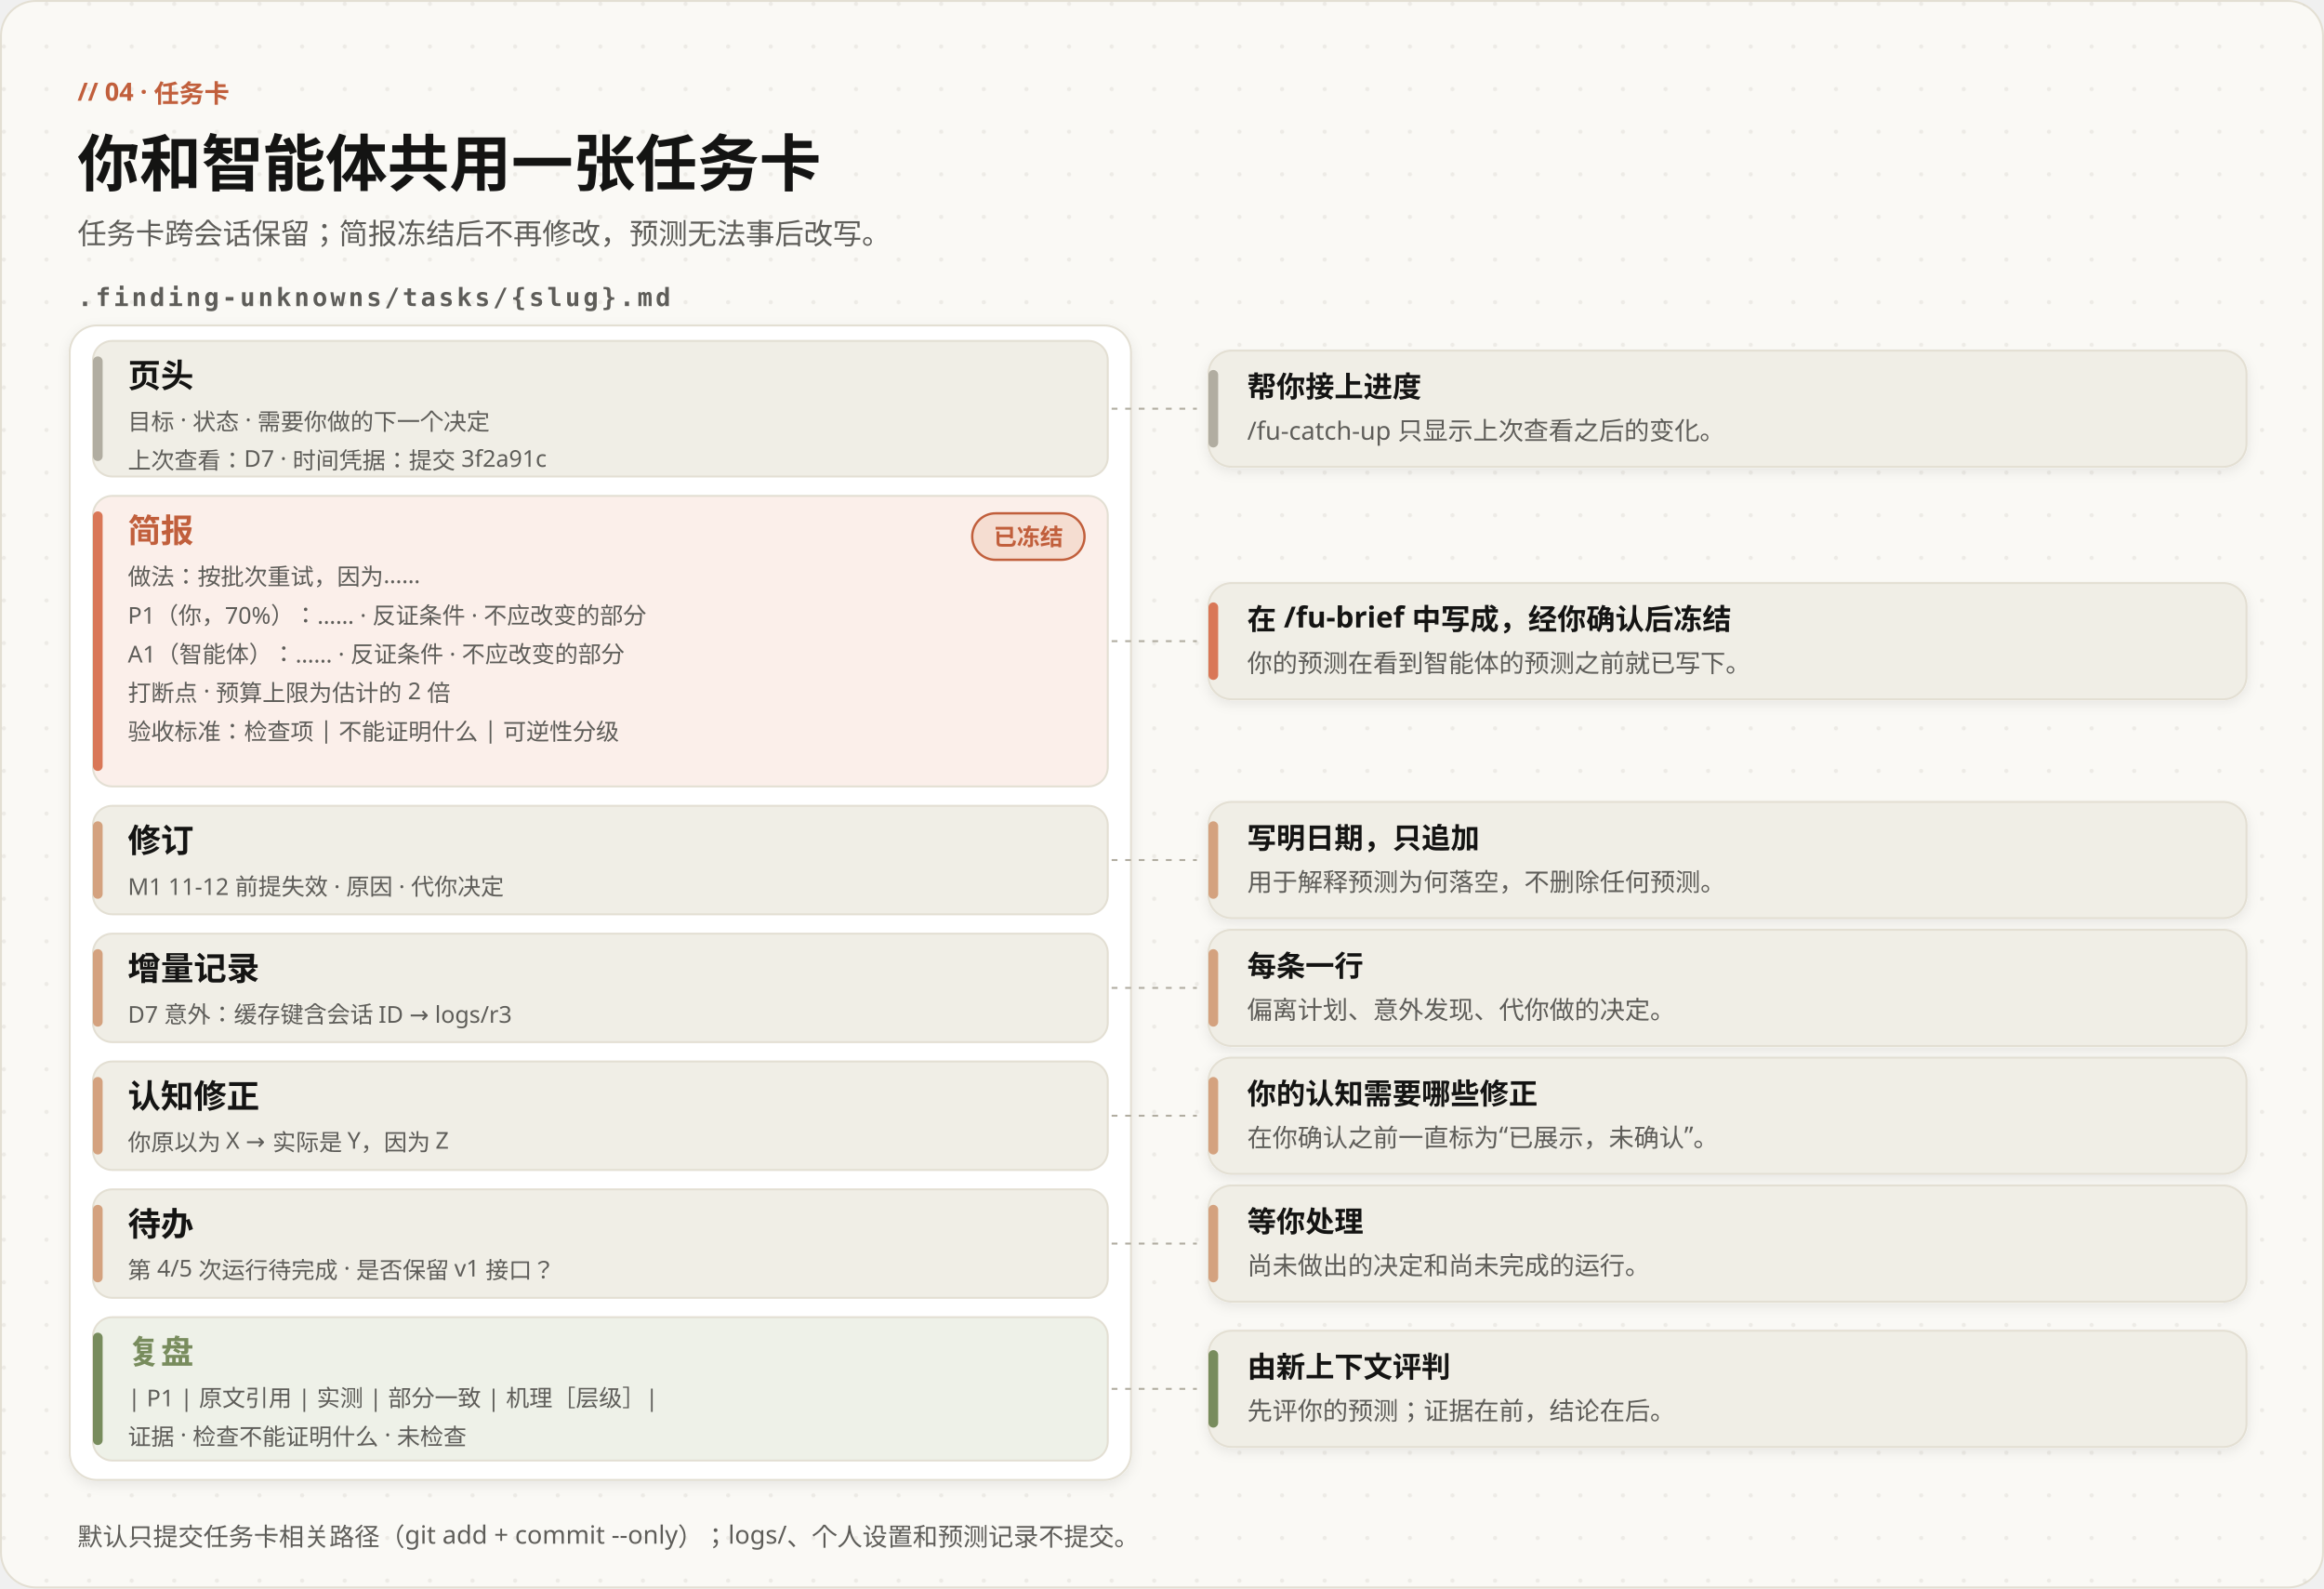
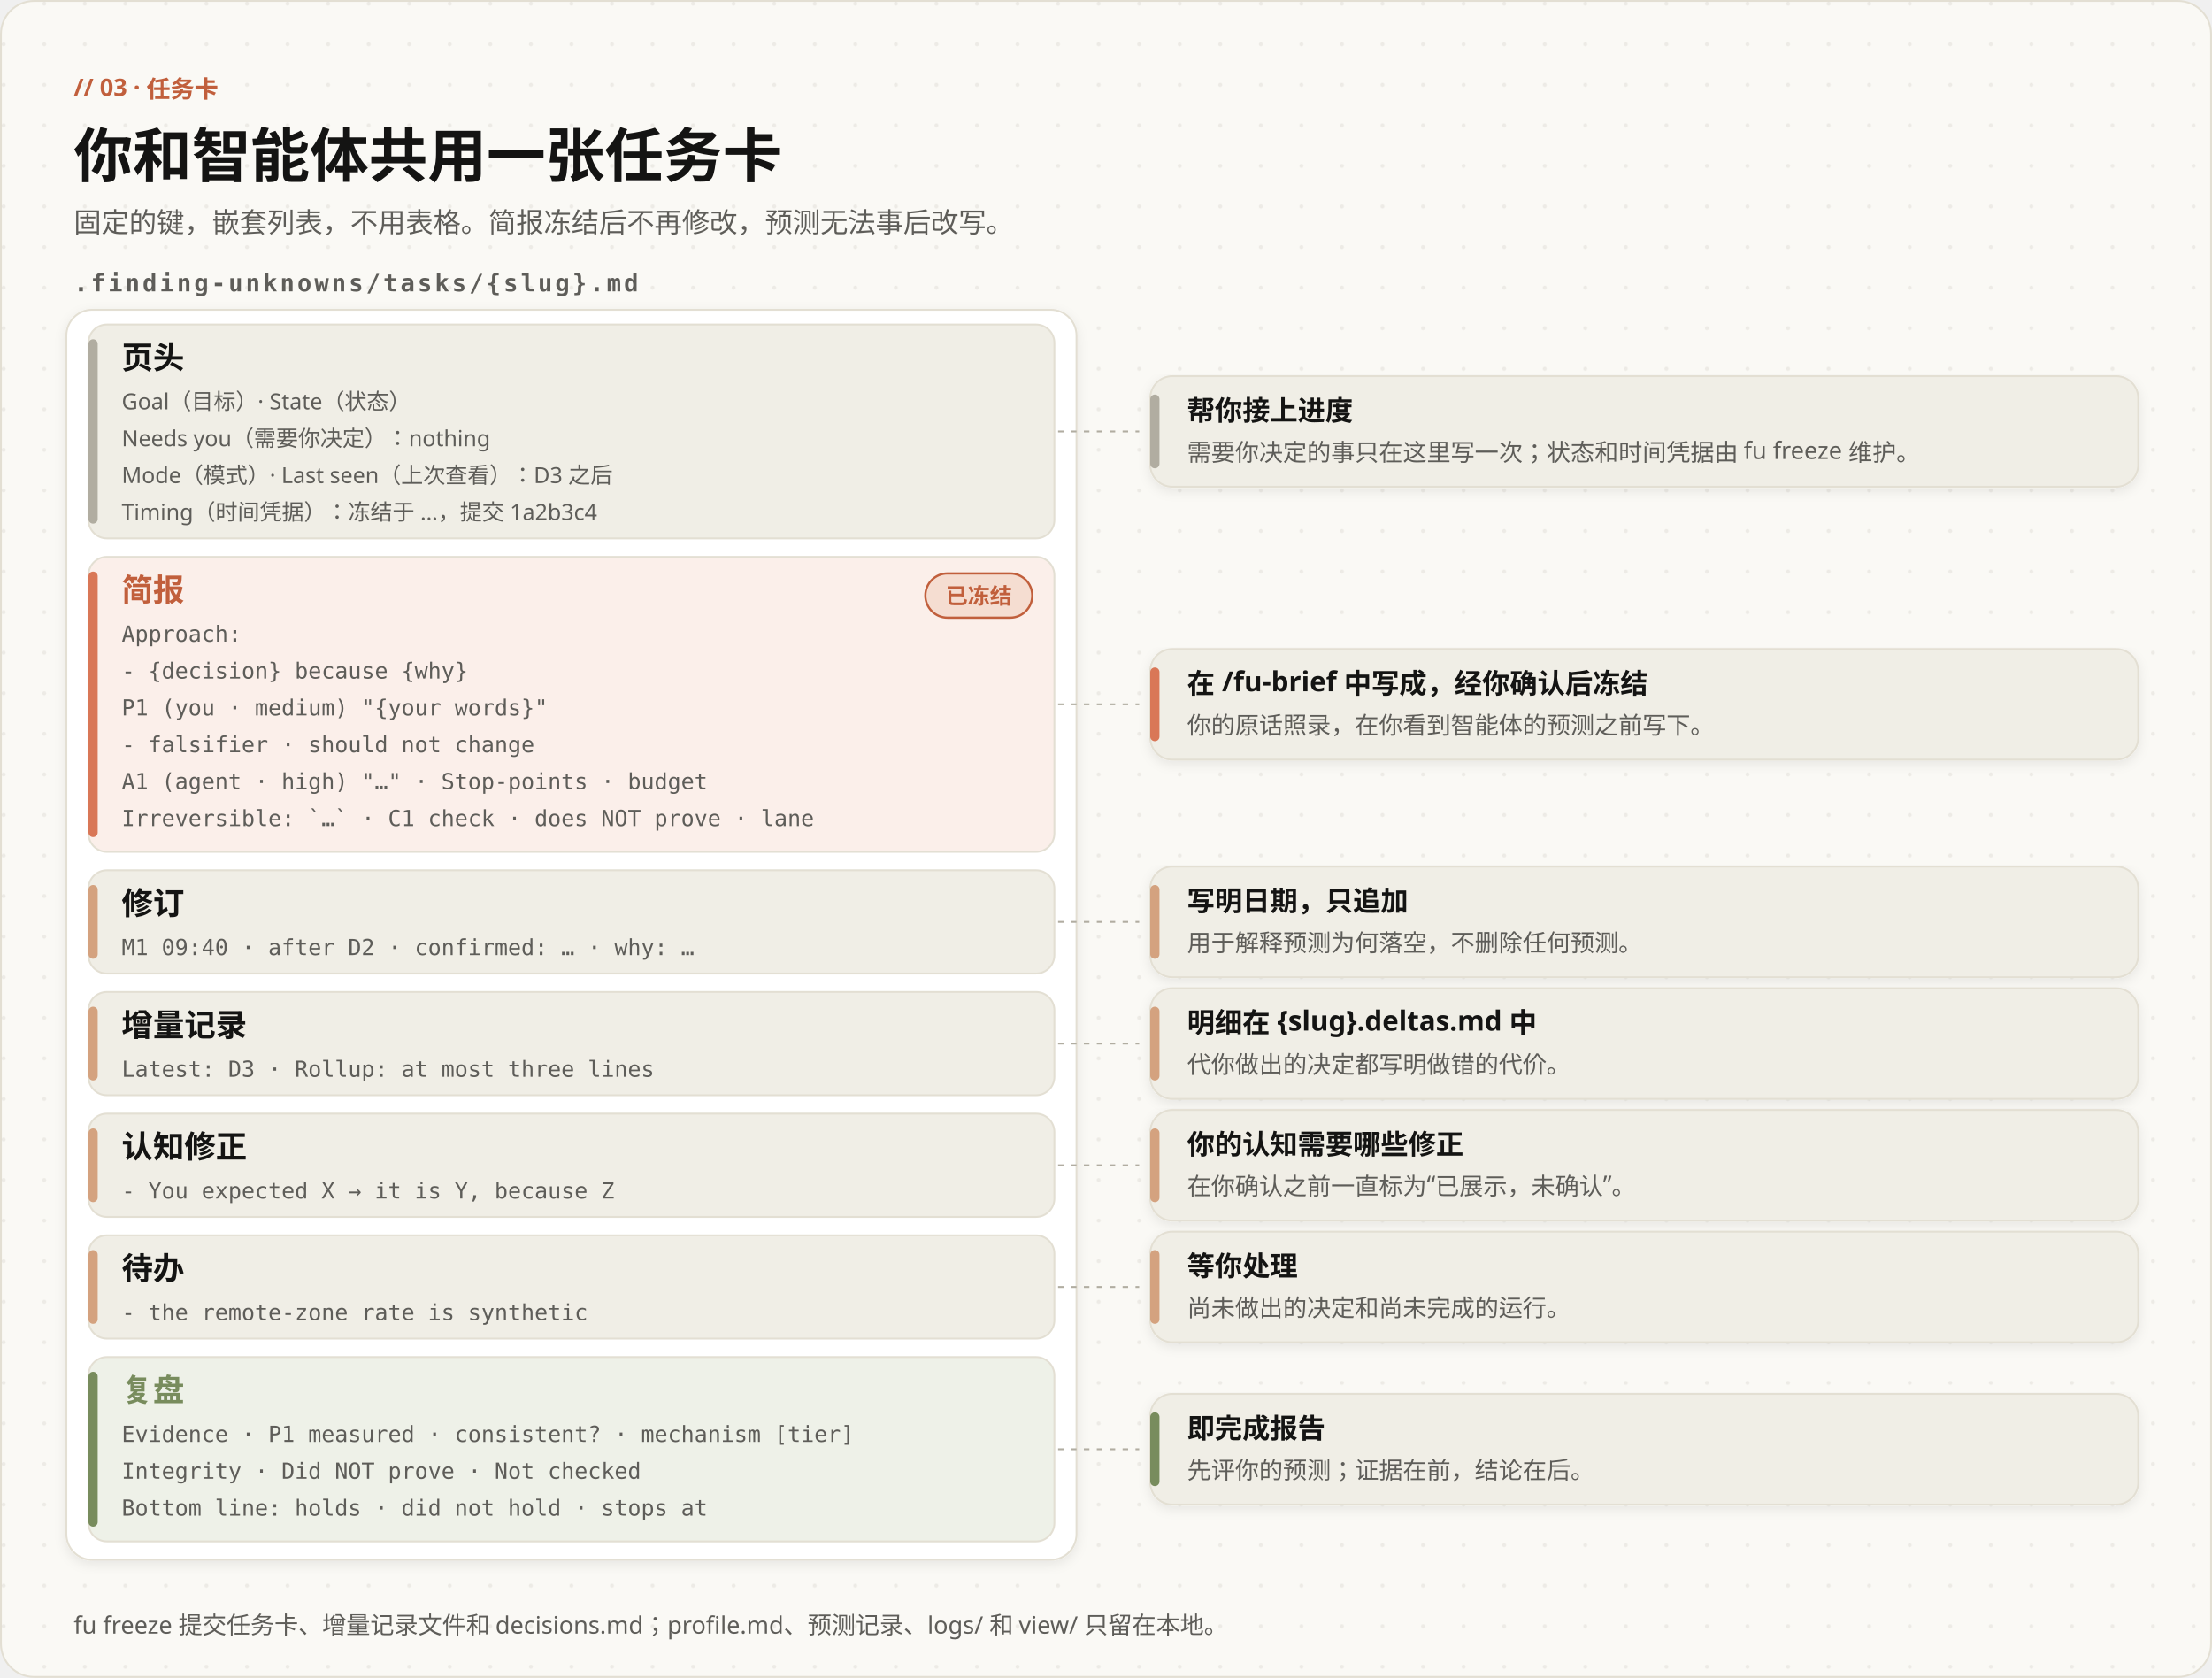
- <svg xmlns="http://www.w3.org/2000/svg" width="1200" height="820" viewBox="0 0 1200 820" role="img" aria-labelledby="t d">
+ <svg xmlns="http://www.w3.org/2000/svg" width="1200" height="910" viewBox="0 0 1200 910" role="img" aria-labelledby="t d">
  <defs>
    <marker id="ah" viewBox="0 0 10 10" refX="8" refY="5" markerWidth="8" markerHeight="8" orient="auto-start-reverse">
      <path d="M1 1L9 5L1 9z" fill="#D97757" />
    </marker>
    <marker id="ahc" viewBox="0 0 10 10" refX="8" refY="5" markerWidth="7" markerHeight="7" orient="auto-start-reverse">
      <path d="M1 1L9 5L1 9z" fill="#B1ADA1" />
    </marker>
    <marker id="ahg" viewBox="0 0 10 10" refX="8" refY="5" markerWidth="8" markerHeight="8" orient="auto-start-reverse">
      <path d="M1 1L9 5L1 9z" fill="#788C5D" />
    </marker>
    <filter id="sh" x="-5%" y="-5%" width="110%" height="120%">
      <feDropShadow dx="0" dy="2" stdDeviation="3" flood-color="#141413" flood-opacity="0.08" />
    </filter>
    <pattern id="dots" width="22" height="22" patternUnits="userSpaceOnUse">
      <circle cx="2" cy="2" r="1.1" fill="#B1ADA1" opacity="0.35" />
    </pattern>
    <linearGradient id="spec" x1="0" x2="1">
      <stop offset="0" stop-color="#788C5D" />
      <stop offset="0.5" stop-color="#D4A27F" />
      <stop offset="1" stop-color="#B5442E" />
    </linearGradient>
  </defs>
-   <rect x="0.5" y="0.5" width="1199" height="819" rx="18" fill="#FAF9F5" stroke="#E3DFD3" />
-   <rect x="0.5" y="0.5" width="1199" height="819" rx="18" fill="url(#dots)" opacity="0.5" />
-   <text x="40" y="52" font-family="Noto Sans SC, 'PingFang SC', 'Microsoft YaHei', sans-serif" font-size="13" fill="#C15F3C" font-weight="700">// 04 · 任务卡</text>
+   <rect x="0.5" y="0.5" width="1199" height="909" rx="18" fill="#FAF9F5" stroke="#E3DFD3" />
+   <rect x="0.5" y="0.5" width="1199" height="909" rx="18" fill="url(#dots)" opacity="0.5" />
+   <text x="40" y="52" font-family="Noto Sans SC, 'PingFang SC', 'Microsoft YaHei', sans-serif" font-size="13" fill="#C15F3C" font-weight="700">// 03 · 任务卡</text>
  <text x="40" y="96" font-family="Noto Sans SC, 'PingFang SC', 'Microsoft YaHei', sans-serif" font-size="32" fill="#141413" font-weight="700">你和智能体共用一张任务卡</text>
-   <text x="40" y="126" font-family="Noto Sans SC, 'PingFang SC', 'Microsoft YaHei', sans-serif" font-size="15" fill="#5E5D59">任务卡跨会话保留；简报冻结后不再修改，预测无法事后改写。</text>
+   <text x="40" y="126" font-family="Noto Sans SC, 'PingFang SC', 'Microsoft YaHei', sans-serif" font-size="15" fill="#5E5D59">固定的键，嵌套列表，不用表格。简报冻结后不再修改，预测无法事后改写。</text>
  <text x="40" y="158" font-family="ui-monospace, SFMono-Regular, Menlo, Consolas, monospace" font-size="13" fill="#5E5D59" font-weight="700" letter-spacing="1.5">.finding-unknowns/tasks/{slug}.md</text>
-   <rect x="36" y="168" width="548" height="596" rx="14" fill="#FFFFFF" stroke="#E3DFD3" stroke-width="1" filter="url(#sh)" />
-   <rect x="48" y="176" width="524" height="70" rx="10" fill="#F0EEE6" stroke="#E3DFD3" stroke-width="1" />
-   <rect x="48" y="184" width="5" height="54" rx="2.5" fill="#B1ADA1" />
+   <rect x="36" y="168" width="548" height="678" rx="14" fill="#FFFFFF" stroke="#E3DFD3" stroke-width="1" filter="url(#sh)" />
+   <rect x="48" y="176" width="524" height="116" rx="10" fill="#F0EEE6" stroke="#E3DFD3" stroke-width="1" />
+   <rect x="48" y="184" width="5" height="100" rx="2.5" fill="#B1ADA1" />
  <text x="66" y="200" font-family="Noto Sans SC, 'PingFang SC', 'Microsoft YaHei', sans-serif" font-size="17" fill="#141413" font-weight="700">页头</text>
-   <text x="66" y="222" font-family="Noto Sans SC, 'PingFang SC', 'Microsoft YaHei', sans-serif" font-size="12" fill="#5E5D59">目标 · 状态 · 需要你做的下一个决定</text>
-   <text x="66" y="242" font-family="Noto Sans SC, 'PingFang SC', 'Microsoft YaHei', sans-serif" font-size="12" fill="#5E5D59">上次查看：D7 · 时间凭据：提交 3f2a91c</text>
-   <path d="M574 211.0L618 211.0" stroke="#B1ADA1" stroke-width="1" fill="none" stroke-dasharray="3 4" />
-   <rect x="624" y="181.0" width="536" height="60" rx="12" fill="#F0EEE6" stroke="#E3DFD3" stroke-width="1" filter="url(#sh)" />
-   <rect x="624" y="191.0" width="5" height="40" rx="2.5" fill="#B1ADA1" />
-   <text x="644" y="205.0" font-family="Noto Sans SC, 'PingFang SC', 'Microsoft YaHei', sans-serif" font-size="15" fill="#141413" font-weight="700">帮你接上进度</text>
-   <text x="644" y="227.0" font-family="Noto Sans SC, 'PingFang SC', 'Microsoft YaHei', sans-serif" font-size="13" fill="#5E5D59">/fu-catch-up 只显示上次查看之后的变化。</text>
-   <rect x="48" y="256" width="524" height="150" rx="10" fill="#FBEFEA" stroke="#E3DFD3" stroke-width="1" />
-   <rect x="48" y="264" width="5" height="134" rx="2.5" fill="#D97757" />
-   <text x="66" y="280" font-family="Noto Sans SC, 'PingFang SC', 'Microsoft YaHei', sans-serif" font-size="17" fill="#C15F3C" font-weight="700">简报</text>
-   <rect x="502.0" y="265" width="58" height="24" rx="12" fill="#F5DDD1" stroke="#C15F3C" stroke-width="1.2" />
-   <text x="531.0" y="281.5" font-family="Noto Sans SC, 'PingFang SC', 'Microsoft YaHei', sans-serif" font-size="12" fill="#C15F3C" font-weight="700" text-anchor="middle">已冻结</text>
-   <text x="66" y="302" font-family="Noto Sans SC, 'PingFang SC', 'Microsoft YaHei', sans-serif" font-size="12" fill="#5E5D59">做法：按批次重试，因为……</text>
-   <text x="66" y="322" font-family="Noto Sans SC, 'PingFang SC', 'Microsoft YaHei', sans-serif" font-size="12" fill="#5E5D59">P1（你，70%）：…… · 反证条件 · 不应改变的部分</text>
-   <text x="66" y="342" font-family="Noto Sans SC, 'PingFang SC', 'Microsoft YaHei', sans-serif" font-size="12" fill="#5E5D59">A1（智能体）：…… · 反证条件 · 不应改变的部分</text>
-   <text x="66" y="362" font-family="Noto Sans SC, 'PingFang SC', 'Microsoft YaHei', sans-serif" font-size="12" fill="#5E5D59">打断点 · 预算上限为估计的 2 倍</text>
-   <text x="66" y="382" font-family="Noto Sans SC, 'PingFang SC', 'Microsoft YaHei', sans-serif" font-size="12" fill="#5E5D59">验收标准：检查项 | 不能证明什么 | 可逆性分级</text>
-   <path d="M574 331.0L618 331.0" stroke="#B1ADA1" stroke-width="1" fill="none" stroke-dasharray="3 4" />
-   <rect x="624" y="301.0" width="536" height="60" rx="12" fill="#F0EEE6" stroke="#E3DFD3" stroke-width="1" filter="url(#sh)" />
-   <rect x="624" y="311.0" width="5" height="40" rx="2.5" fill="#D97757" />
-   <text x="644" y="325.0" font-family="Noto Sans SC, 'PingFang SC', 'Microsoft YaHei', sans-serif" font-size="15" fill="#141413" font-weight="700">在 /fu-brief 中写成，经你确认后冻结</text>
-   <text x="644" y="347.0" font-family="Noto Sans SC, 'PingFang SC', 'Microsoft YaHei', sans-serif" font-size="13" fill="#5E5D59">你的预测在看到智能体的预测之前就已写下。</text>
-   <rect x="48" y="416" width="524" height="56" rx="10" fill="#F0EEE6" stroke="#E3DFD3" stroke-width="1" />
-   <rect x="48" y="424" width="5" height="40" rx="2.5" fill="#D4A27F" />
-   <text x="66" y="440" font-family="Noto Sans SC, 'PingFang SC', 'Microsoft YaHei', sans-serif" font-size="17" fill="#141413" font-weight="700">修订</text>
-   <text x="66" y="462" font-family="Noto Sans SC, 'PingFang SC', 'Microsoft YaHei', sans-serif" font-size="12" fill="#5E5D59">M1 11-12 前提失效 · 原因 · 代你决定</text>
-   <path d="M574 444.0L618 444.0" stroke="#B1ADA1" stroke-width="1" fill="none" stroke-dasharray="3 4" />
-   <rect x="624" y="414.0" width="536" height="60" rx="12" fill="#F0EEE6" stroke="#E3DFD3" stroke-width="1" filter="url(#sh)" />
-   <rect x="624" y="424.0" width="5" height="40" rx="2.5" fill="#D4A27F" />
-   <text x="644" y="438.0" font-family="Noto Sans SC, 'PingFang SC', 'Microsoft YaHei', sans-serif" font-size="15" fill="#141413" font-weight="700">写明日期，只追加</text>
-   <text x="644" y="460.0" font-family="Noto Sans SC, 'PingFang SC', 'Microsoft YaHei', sans-serif" font-size="13" fill="#5E5D59">用于解释预测为何落空，不删除任何预测。</text>
-   <rect x="48" y="482" width="524" height="56" rx="10" fill="#F0EEE6" stroke="#E3DFD3" stroke-width="1" />
-   <rect x="48" y="490" width="5" height="40" rx="2.5" fill="#D4A27F" />
-   <text x="66" y="506" font-family="Noto Sans SC, 'PingFang SC', 'Microsoft YaHei', sans-serif" font-size="17" fill="#141413" font-weight="700">增量记录</text>
-   <text x="66" y="528" font-family="Noto Sans SC, 'PingFang SC', 'Microsoft YaHei', sans-serif" font-size="12" fill="#5E5D59">D7 意外：缓存键含会话 ID → logs/r3</text>
-   <path d="M574 510.0L618 510.0" stroke="#B1ADA1" stroke-width="1" fill="none" stroke-dasharray="3 4" />
-   <rect x="624" y="480.0" width="536" height="60" rx="12" fill="#F0EEE6" stroke="#E3DFD3" stroke-width="1" filter="url(#sh)" />
-   <rect x="624" y="490.0" width="5" height="40" rx="2.5" fill="#D4A27F" />
-   <text x="644" y="504.0" font-family="Noto Sans SC, 'PingFang SC', 'Microsoft YaHei', sans-serif" font-size="15" fill="#141413" font-weight="700">每条一行</text>
-   <text x="644" y="526.0" font-family="Noto Sans SC, 'PingFang SC', 'Microsoft YaHei', sans-serif" font-size="13" fill="#5E5D59">偏离计划、意外发现、代你做的决定。</text>
-   <rect x="48" y="548" width="524" height="56" rx="10" fill="#F0EEE6" stroke="#E3DFD3" stroke-width="1" />
-   <rect x="48" y="556" width="5" height="40" rx="2.5" fill="#D4A27F" />
-   <text x="66" y="572" font-family="Noto Sans SC, 'PingFang SC', 'Microsoft YaHei', sans-serif" font-size="17" fill="#141413" font-weight="700">认知修正</text>
-   <text x="66" y="594" font-family="Noto Sans SC, 'PingFang SC', 'Microsoft YaHei', sans-serif" font-size="12" fill="#5E5D59">你原以为 X → 实际是 Y，因为 Z</text>
-   <path d="M574 576.0L618 576.0" stroke="#B1ADA1" stroke-width="1" fill="none" stroke-dasharray="3 4" />
-   <rect x="624" y="546.0" width="536" height="60" rx="12" fill="#F0EEE6" stroke="#E3DFD3" stroke-width="1" filter="url(#sh)" />
-   <rect x="624" y="556.0" width="5" height="40" rx="2.5" fill="#D4A27F" />
-   <text x="644" y="570.0" font-family="Noto Sans SC, 'PingFang SC', 'Microsoft YaHei', sans-serif" font-size="15" fill="#141413" font-weight="700">你的认知需要哪些修正</text>
-   <text x="644" y="592.0" font-family="Noto Sans SC, 'PingFang SC', 'Microsoft YaHei', sans-serif" font-size="13" fill="#5E5D59">在你确认之前一直标为“已展示，未确认”。</text>
-   <rect x="48" y="614" width="524" height="56" rx="10" fill="#F0EEE6" stroke="#E3DFD3" stroke-width="1" />
-   <rect x="48" y="622" width="5" height="40" rx="2.5" fill="#D4A27F" />
-   <text x="66" y="638" font-family="Noto Sans SC, 'PingFang SC', 'Microsoft YaHei', sans-serif" font-size="17" fill="#141413" font-weight="700">待办</text>
-   <text x="66" y="660" font-family="Noto Sans SC, 'PingFang SC', 'Microsoft YaHei', sans-serif" font-size="12" fill="#5E5D59">第 4/5 次运行待完成 · 是否保留 v1 接口？</text>
-   <path d="M574 642.0L618 642.0" stroke="#B1ADA1" stroke-width="1" fill="none" stroke-dasharray="3 4" />
-   <rect x="624" y="612.0" width="536" height="60" rx="12" fill="#F0EEE6" stroke="#E3DFD3" stroke-width="1" filter="url(#sh)" />
-   <rect x="624" y="622.0" width="5" height="40" rx="2.5" fill="#D4A27F" />
-   <text x="644" y="636.0" font-family="Noto Sans SC, 'PingFang SC', 'Microsoft YaHei', sans-serif" font-size="15" fill="#141413" font-weight="700">等你处理</text>
-   <text x="644" y="658.0" font-family="Noto Sans SC, 'PingFang SC', 'Microsoft YaHei', sans-serif" font-size="13" fill="#5E5D59">尚未做出的决定和尚未完成的运行。</text>
-   <rect x="48" y="680" width="524" height="74" rx="10" fill="#EEF1E8" stroke="#E3DFD3" stroke-width="1" />
-   <rect x="48" y="688" width="5" height="58" rx="2.5" fill="#788C5D" />
-   <text x="66" y="704" font-family="Noto Sans SC, 'PingFang SC', 'Microsoft YaHei', sans-serif" font-size="17" fill="#788C5D" font-weight="700">复盘</text>
-   <text x="66" y="726" font-family="Noto Sans SC, 'PingFang SC', 'Microsoft YaHei', sans-serif" font-size="12" fill="#5E5D59">| P1 | 原文引用 | 实测 | 部分一致 | 机理［层级］|</text>
-   <text x="66" y="746" font-family="Noto Sans SC, 'PingFang SC', 'Microsoft YaHei', sans-serif" font-size="12" fill="#5E5D59">证据 · 检查不能证明什么 · 未检查</text>
-   <path d="M574 717.0L618 717.0" stroke="#B1ADA1" stroke-width="1" fill="none" stroke-dasharray="3 4" />
-   <rect x="624" y="687.0" width="536" height="60" rx="12" fill="#F0EEE6" stroke="#E3DFD3" stroke-width="1" filter="url(#sh)" />
-   <rect x="624" y="697.0" width="5" height="40" rx="2.5" fill="#788C5D" />
-   <text x="644" y="711.0" font-family="Noto Sans SC, 'PingFang SC', 'Microsoft YaHei', sans-serif" font-size="15" fill="#141413" font-weight="700">由新上下文评判</text>
-   <text x="644" y="733.0" font-family="Noto Sans SC, 'PingFang SC', 'Microsoft YaHei', sans-serif" font-size="13" fill="#5E5D59">先评你的预测；证据在前，结论在后。</text>
-   <text x="40" y="798" font-family="Noto Sans SC, 'PingFang SC', 'Microsoft YaHei', sans-serif" font-size="13" fill="#5E5D59">默认只提交任务卡相关路径（git add + commit --only）；logs/、个人设置和预测记录不提交。</text>
+   <text x="66" y="222" font-family="Noto Sans SC, 'PingFang SC', 'Microsoft YaHei', sans-serif" font-size="12" fill="#5E5D59">Goal（目标）· State（状态）</text>
+   <text x="66" y="242" font-family="Noto Sans SC, 'PingFang SC', 'Microsoft YaHei', sans-serif" font-size="12" fill="#5E5D59">Needs you（需要你决定）：nothing</text>
+   <text x="66" y="262" font-family="Noto Sans SC, 'PingFang SC', 'Microsoft YaHei', sans-serif" font-size="12" fill="#5E5D59">Mode（模式）· Last seen（上次查看）：D3 之后</text>
+   <text x="66" y="282" font-family="Noto Sans SC, 'PingFang SC', 'Microsoft YaHei', sans-serif" font-size="12" fill="#5E5D59">Timing（时间凭据）：冻结于 …，提交 1a2b3c4</text>
+   <path d="M574 234.0L618 234.0" stroke="#B1ADA1" stroke-width="1" fill="none" stroke-dasharray="3 4" />
+   <rect x="624" y="204.0" width="536" height="60" rx="12" fill="#F0EEE6" stroke="#E3DFD3" stroke-width="1" filter="url(#sh)" />
+   <rect x="624" y="214.0" width="5" height="40" rx="2.5" fill="#B1ADA1" />
+   <text x="644" y="228.0" font-family="Noto Sans SC, 'PingFang SC', 'Microsoft YaHei', sans-serif" font-size="15" fill="#141413" font-weight="700">帮你接上进度</text>
+   <text x="644" y="250.0" font-family="Noto Sans SC, 'PingFang SC', 'Microsoft YaHei', sans-serif" font-size="13" fill="#5E5D59">需要你决定的事只在这里写一次；状态和时间凭据由 fu freeze 维护。</text>
+   <rect x="48" y="302" width="524" height="160" rx="10" fill="#FBEFEA" stroke="#E3DFD3" stroke-width="1" />
+   <rect x="48" y="310" width="5" height="144" rx="2.5" fill="#D97757" />
+   <text x="66" y="326" font-family="Noto Sans SC, 'PingFang SC', 'Microsoft YaHei', sans-serif" font-size="17" fill="#C15F3C" font-weight="700">简报</text>
+   <rect x="502.0" y="311" width="58" height="24" rx="12" fill="#F5DDD1" stroke="#C15F3C" stroke-width="1.2" />
+   <text x="531.0" y="327.5" font-family="Noto Sans SC, 'PingFang SC', 'Microsoft YaHei', sans-serif" font-size="12" fill="#C15F3C" font-weight="700" text-anchor="middle">已冻结</text>
+   <text x="66" y="348" font-family="ui-monospace, SFMono-Regular, Menlo, Consolas, monospace" font-size="12" fill="#5E5D59">Approach:</text>
+   <text x="66" y="368" font-family="ui-monospace, SFMono-Regular, Menlo, Consolas, monospace" font-size="12" fill="#5E5D59">  - {decision} because {why}</text>
+   <text x="66" y="388" font-family="ui-monospace, SFMono-Regular, Menlo, Consolas, monospace" font-size="12" fill="#5E5D59">P1 (you · medium) "{your words}"</text>
+   <text x="66" y="408" font-family="ui-monospace, SFMono-Regular, Menlo, Consolas, monospace" font-size="12" fill="#5E5D59">  - falsifier · should not change</text>
+   <text x="66" y="428" font-family="ui-monospace, SFMono-Regular, Menlo, Consolas, monospace" font-size="12" fill="#5E5D59">A1 (agent · high) "…" · Stop-points · budget</text>
+   <text x="66" y="448" font-family="ui-monospace, SFMono-Regular, Menlo, Consolas, monospace" font-size="12" fill="#5E5D59">Irreversible: `…` · C1 check · does NOT prove · lane</text>
+   <path d="M574 382.0L618 382.0" stroke="#B1ADA1" stroke-width="1" fill="none" stroke-dasharray="3 4" />
+   <rect x="624" y="352.0" width="536" height="60" rx="12" fill="#F0EEE6" stroke="#E3DFD3" stroke-width="1" filter="url(#sh)" />
+   <rect x="624" y="362.0" width="5" height="40" rx="2.5" fill="#D97757" />
+   <text x="644" y="376.0" font-family="Noto Sans SC, 'PingFang SC', 'Microsoft YaHei', sans-serif" font-size="15" fill="#141413" font-weight="700">在 /fu-brief 中写成，经你确认后冻结</text>
+   <text x="644" y="398.0" font-family="Noto Sans SC, 'PingFang SC', 'Microsoft YaHei', sans-serif" font-size="13" fill="#5E5D59">你的原话照录，在你看到智能体的预测之前写下。</text>
+   <rect x="48" y="472" width="524" height="56" rx="10" fill="#F0EEE6" stroke="#E3DFD3" stroke-width="1" />
+   <rect x="48" y="480" width="5" height="40" rx="2.5" fill="#D4A27F" />
+   <text x="66" y="496" font-family="Noto Sans SC, 'PingFang SC', 'Microsoft YaHei', sans-serif" font-size="17" fill="#141413" font-weight="700">修订</text>
+   <text x="66" y="518" font-family="ui-monospace, SFMono-Regular, Menlo, Consolas, monospace" font-size="12" fill="#5E5D59">M1 09:40 · after D2 · confirmed: … · why: …</text>
+   <path d="M574 500.0L618 500.0" stroke="#B1ADA1" stroke-width="1" fill="none" stroke-dasharray="3 4" />
+   <rect x="624" y="470.0" width="536" height="60" rx="12" fill="#F0EEE6" stroke="#E3DFD3" stroke-width="1" filter="url(#sh)" />
+   <rect x="624" y="480.0" width="5" height="40" rx="2.5" fill="#D4A27F" />
+   <text x="644" y="494.0" font-family="Noto Sans SC, 'PingFang SC', 'Microsoft YaHei', sans-serif" font-size="15" fill="#141413" font-weight="700">写明日期，只追加</text>
+   <text x="644" y="516.0" font-family="Noto Sans SC, 'PingFang SC', 'Microsoft YaHei', sans-serif" font-size="13" fill="#5E5D59">用于解释预测为何落空，不删除任何预测。</text>
+   <rect x="48" y="538" width="524" height="56" rx="10" fill="#F0EEE6" stroke="#E3DFD3" stroke-width="1" />
+   <rect x="48" y="546" width="5" height="40" rx="2.5" fill="#D4A27F" />
+   <text x="66" y="562" font-family="Noto Sans SC, 'PingFang SC', 'Microsoft YaHei', sans-serif" font-size="17" fill="#141413" font-weight="700">增量记录</text>
+   <text x="66" y="584" font-family="ui-monospace, SFMono-Regular, Menlo, Consolas, monospace" font-size="12" fill="#5E5D59">Latest: D3 · Rollup: at most three lines</text>
+   <path d="M574 566.0L618 566.0" stroke="#B1ADA1" stroke-width="1" fill="none" stroke-dasharray="3 4" />
+   <rect x="624" y="536.0" width="536" height="60" rx="12" fill="#F0EEE6" stroke="#E3DFD3" stroke-width="1" filter="url(#sh)" />
+   <rect x="624" y="546.0" width="5" height="40" rx="2.5" fill="#D4A27F" />
+   <text x="644" y="560.0" font-family="Noto Sans SC, 'PingFang SC', 'Microsoft YaHei', sans-serif" font-size="15" fill="#141413" font-weight="700">明细在 {slug}.deltas.md 中</text>
+   <text x="644" y="582.0" font-family="Noto Sans SC, 'PingFang SC', 'Microsoft YaHei', sans-serif" font-size="13" fill="#5E5D59">代你做出的决定都写明做错的代价。</text>
+   <rect x="48" y="604" width="524" height="56" rx="10" fill="#F0EEE6" stroke="#E3DFD3" stroke-width="1" />
+   <rect x="48" y="612" width="5" height="40" rx="2.5" fill="#D4A27F" />
+   <text x="66" y="628" font-family="Noto Sans SC, 'PingFang SC', 'Microsoft YaHei', sans-serif" font-size="17" fill="#141413" font-weight="700">认知修正</text>
+   <text x="66" y="650" font-family="ui-monospace, SFMono-Regular, Menlo, Consolas, monospace" font-size="12" fill="#5E5D59">- You expected X → it is Y, because Z</text>
+   <path d="M574 632.0L618 632.0" stroke="#B1ADA1" stroke-width="1" fill="none" stroke-dasharray="3 4" />
+   <rect x="624" y="602.0" width="536" height="60" rx="12" fill="#F0EEE6" stroke="#E3DFD3" stroke-width="1" filter="url(#sh)" />
+   <rect x="624" y="612.0" width="5" height="40" rx="2.5" fill="#D4A27F" />
+   <text x="644" y="626.0" font-family="Noto Sans SC, 'PingFang SC', 'Microsoft YaHei', sans-serif" font-size="15" fill="#141413" font-weight="700">你的认知需要哪些修正</text>
+   <text x="644" y="648.0" font-family="Noto Sans SC, 'PingFang SC', 'Microsoft YaHei', sans-serif" font-size="13" fill="#5E5D59">在你确认之前一直标为“已展示，未确认”。</text>
+   <rect x="48" y="670" width="524" height="56" rx="10" fill="#F0EEE6" stroke="#E3DFD3" stroke-width="1" />
+   <rect x="48" y="678" width="5" height="40" rx="2.5" fill="#D4A27F" />
+   <text x="66" y="694" font-family="Noto Sans SC, 'PingFang SC', 'Microsoft YaHei', sans-serif" font-size="17" fill="#141413" font-weight="700">待办</text>
+   <text x="66" y="716" font-family="ui-monospace, SFMono-Regular, Menlo, Consolas, monospace" font-size="12" fill="#5E5D59">- the remote-zone rate is synthetic</text>
+   <path d="M574 698.0L618 698.0" stroke="#B1ADA1" stroke-width="1" fill="none" stroke-dasharray="3 4" />
+   <rect x="624" y="668.0" width="536" height="60" rx="12" fill="#F0EEE6" stroke="#E3DFD3" stroke-width="1" filter="url(#sh)" />
+   <rect x="624" y="678.0" width="5" height="40" rx="2.5" fill="#D4A27F" />
+   <text x="644" y="692.0" font-family="Noto Sans SC, 'PingFang SC', 'Microsoft YaHei', sans-serif" font-size="15" fill="#141413" font-weight="700">等你处理</text>
+   <text x="644" y="714.0" font-family="Noto Sans SC, 'PingFang SC', 'Microsoft YaHei', sans-serif" font-size="13" fill="#5E5D59">尚未做出的决定和尚未完成的运行。</text>
+   <rect x="48" y="736" width="524" height="100" rx="10" fill="#EEF1E8" stroke="#E3DFD3" stroke-width="1" />
+   <rect x="48" y="744" width="5" height="84" rx="2.5" fill="#788C5D" />
+   <text x="66" y="760" font-family="Noto Sans SC, 'PingFang SC', 'Microsoft YaHei', sans-serif" font-size="17" fill="#788C5D" font-weight="700">复盘</text>
+   <text x="66" y="782" font-family="ui-monospace, SFMono-Regular, Menlo, Consolas, monospace" font-size="12" fill="#5E5D59">Evidence · P1 measured · consistent? · mechanism [tier]</text>
+   <text x="66" y="802" font-family="ui-monospace, SFMono-Regular, Menlo, Consolas, monospace" font-size="12" fill="#5E5D59">Integrity · Did NOT prove · Not checked</text>
+   <text x="66" y="822" font-family="ui-monospace, SFMono-Regular, Menlo, Consolas, monospace" font-size="12" fill="#5E5D59">Bottom line: holds · did not hold · stops at</text>
+   <path d="M574 786.0L618 786.0" stroke="#B1ADA1" stroke-width="1" fill="none" stroke-dasharray="3 4" />
+   <rect x="624" y="756.0" width="536" height="60" rx="12" fill="#F0EEE6" stroke="#E3DFD3" stroke-width="1" filter="url(#sh)" />
+   <rect x="624" y="766.0" width="5" height="40" rx="2.5" fill="#788C5D" />
+   <text x="644" y="780.0" font-family="Noto Sans SC, 'PingFang SC', 'Microsoft YaHei', sans-serif" font-size="15" fill="#141413" font-weight="700">即完成报告</text>
+   <text x="644" y="802.0" font-family="Noto Sans SC, 'PingFang SC', 'Microsoft YaHei', sans-serif" font-size="13" fill="#5E5D59">先评你的预测；证据在前，结论在后。</text>
+   <text x="40" y="886" font-family="Noto Sans SC, 'PingFang SC', 'Microsoft YaHei', sans-serif" font-size="13" fill="#5E5D59">fu freeze 提交任务卡、增量记录文件和 decisions.md；profile.md、预测记录、logs/ 和 view/ 只留在本地。</text>
</svg>
